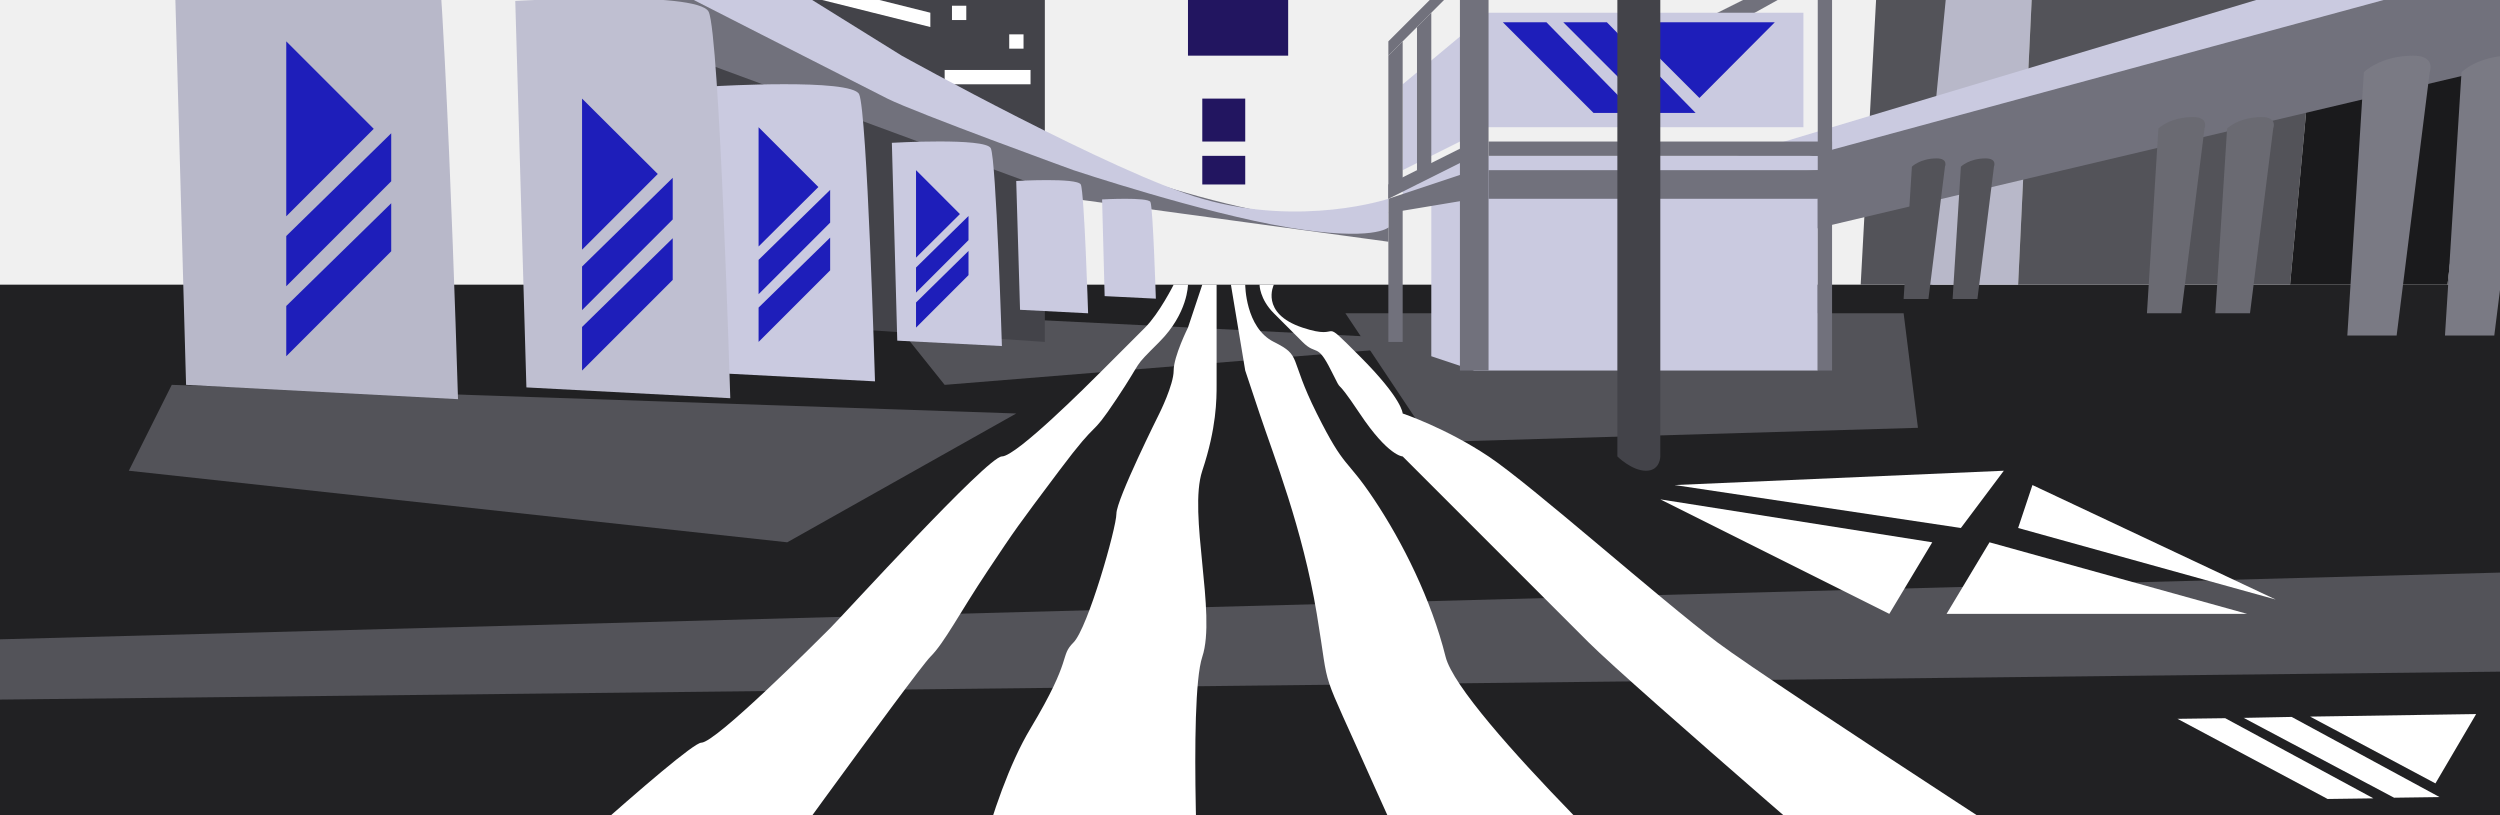
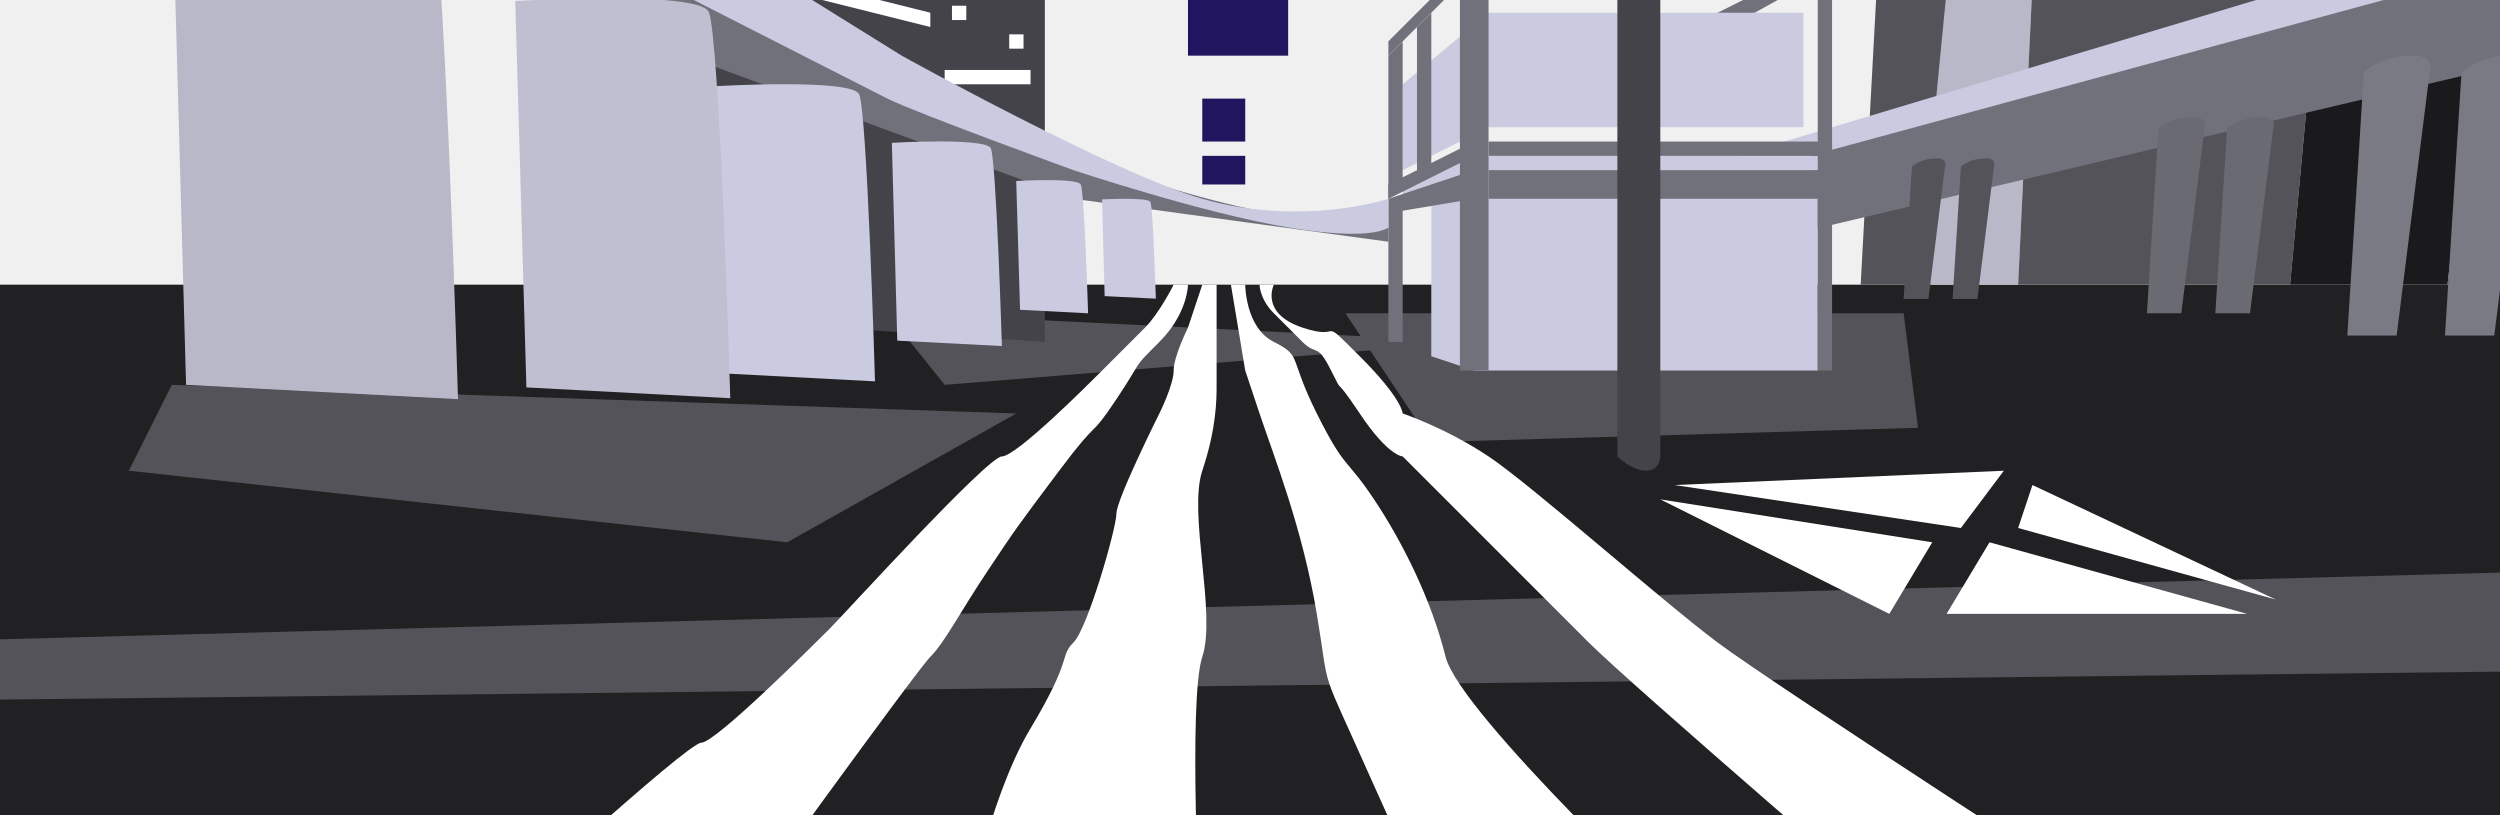
<svg xmlns="http://www.w3.org/2000/svg" version="1.1" x="0px" y="0px" width="786px" height="256px" viewBox="9 104 786 256" enable-background="new 9 104 786 256" xml:space="preserve">
  <defs>
</defs>
  <rect y="193.5" fill="#212123" width="810" height="202.5" />
  <polygon fill="#535359" points="432,202.5 459,243 612,238.5 607.5,202.5 " />
  <polygon fill="#535359" points="63,225 328.5,234 256.5,274.5 49.5,252 " />
  <path fill="#535359" d="M288,202.5c9,0,184.5,9,184.5,9L306,225L288,202.5z" />
  <polygon fill="#535359" points="9,305 814.5,283.5 810,315 4.5,324 " />
  <polygon fill="#535359" points="603,27 630,9 616.5,193.5 594,193.5 " />
  <polygon fill="#B8B8C9" points="612,193.5 630,9 652.5,4.5 643.5,193.5 " />
  <polygon fill="#535359" points="643.5,193.5 729,193.5 747,0 652.5,4.5 " />
  <polygon fill="#1A1A1C" points="729,193.5 747,0 801,0 778.5,193.5 " />
  <polygon fill="#535359" points="778.5,193.5 814.5,193.5 819,4.5 801,0 " />
  <polygon fill="#71717C" points="810,81 810,121.5 562.5,180 553.5,157.5 " />
  <polygon fill="#CACAE0" points="495,171 810,76.5 810,90 495,175.5 " />
  <polygon fill="#434349" points="337.5,63 301.5,63 247.5,49.5 202.5,49.5 202.5,202.5 337.5,211.5 " />
  <polygon fill="#CACAE0" points="459,166.5 459,216 472.5,220.5 580.5,220.5 580.5,162 472.5,162 " />
  <polygon fill="#CACAE0" points="580.5,153 580.5,157.5 450,166.5 450,162 472.5,153 " />
  <polyline fill="#71717C" points="585,90 540,112.5 544.5,117 585,94.5 " />
  <polygon fill="#CACAE0" points="450,130.5 477,108 576,108 576,144 477,144 450,157.5 " />
  <path fill="#71717C" d="M0,18h58.5c0,0,252,121.5,301.5,139.5s85.5,18,85.5,18v4.5l-99-13.5l-342-126L0,18z" />
  <rect x="382.5" y="99" fill="#221560" width="31.5" height="22.5" />
  <rect x="387" y="135" fill="#221560" width="13.5" height="13.5" />
  <rect x="387" y="153" fill="#221560" width="13.5" height="9" />
  <path fill="#B8B8C9" d="M63,63c0,0,76.5-4.5,81,4.5s9,162,9,162L67.5,225L63,63z" />
  <path fill="#CACAE0" d="M234,131.1c0,0,42.6-2.5,45.1,2.5c2.5,5,5,90.3,5,90.3l-47.7-2.5L234,131.1z" />
  <path fill="#BFBFD1" d="M171,104.3c0,0,57.4-3.4,60.8,3.4s6.8,121.5,6.8,121.5l-64.1-3.4L171,104.3z" />
  <path fill="#CACAE0" d="M289.4,148.9c0,0,29.4-1.7,31.1,1.7s3.5,62.2,3.5,62.2l-32.9-1.7L289.4,148.9z" />
  <path fill="#CACAE0" d="M328.5,160.9c0,0,19.1-1.1,20.3,1.1c1.1,2.2,2.3,40.5,2.3,40.5l-21.4-1.1L328.5,160.9z" />
  <path fill="#CACAE0" d="M355.5,166.7c0,0,14.4-0.8,15.2,0.8c0.8,1.7,1.7,30.4,1.7,30.4l-16.1-0.8L355.5,166.7z" />
  <polygon fill="#71717C" points="445.5,121.5 450,117 450,162 445.5,166.5 " />
  <polygon fill="#71717C" points="445.5,166.5 472.5,153 472.5,148.5 445.5,162 " />
  <polygon fill="#71717C" points="445.5,171 472.5,166.5 472.5,157.5 445.5,166.5 " />
  <polygon fill="#71717C" points="454.5,112.5 459,108 459,157.5 454.5,157.5 " />
  <polygon fill="#71717C" points="468,94.5 477,90 477,220.5 468,220.5 " />
  <polygon fill="#71717C" points="445.5,121.5 472.5,94.5 472.5,90 445.5,117 " />
  <polygon fill="#71717C" points="585,153 585,148.5 585,90 580.5,90 580.5,153 " />
  <rect x="477" y="148.5" fill="#71717C" width="108" height="4.5" />
  <rect x="477" y="157.5" fill="#71717C" width="108" height="9" />
  <polygon fill="#71717C" points="445.5,171 450,166.5 450,211.5 445.5,211.5 " />
  <rect x="580.5" y="166.5" fill="#71717C" width="4.5" height="54" />
  <rect x="306" y="126" fill="#FFFFFF" width="27" height="4.5" />
  <rect x="326.3" y="114.8" fill="#FFFFFF" width="4.5" height="4.5" />
  <rect x="308.3" y="105.8" fill="#FFFFFF" width="4.5" height="4.5" />
  <polygon fill="#FFFFFF" points="265.5,99 301.5,108 301.5,112.5 265.5,103.5 " />
  <path fill="#FFFFFF" d="M378,193.5c0,0-4.5,9-9,13.5s-9,9-13.5,13.5s-27,27-31.5,27s-49.5,49.5-54,54s-36,36-40.5,36  s-68,58.5-68,58.5h77c0,0,58.5-81,63-85.5s9-13.5,18-27s9-13.5,22.5-31.5s9-9,18-22.5s4.5-9,13.5-18s9-18,9-18H378z" />
  <path fill="#FFFFFF" d="M387,193.5l-4.5,13.5c0,0-4.5,9-4.5,13.5s-4.5,13.5-4.5,13.5S360,261,360,265.5s-9,36-13.5,40.5  s0,4.5-13.5,27s-21,63-21,63h74.3c0,0-3.8-72,0.7-85.5s-4.5-45,0-58.5s4.5-22.5,4.5-27s0-31.5,0-31.5H387z" />
  <path fill="#FFFFFF" d="M396,193.5l4.5,27c0,0,0,0,4.5,13.5s13.5,36,18,63s0,13.5,18,54s22,45,22,45h77c0,0-72-67.5-76.5-85.5  S450,274.5,441,261s-9-9-18-27s-4.5-18-13.5-22.5s-9-18-9-18H396z" />
  <path fill="#FFFFFF" d="M405,193.5h4.5c0,0-4.5,9,9,13.5s4.5-4.5,18,9s13.5,18,13.5,18s13.5,4.5,27,13.5s54,45,72,58.5  s136.5,90,136.5,90H611c0,0-89-76.5-102.5-90S450,247.5,450,247.5s-4.5,0-13.5-13.5s-4.5-4.5-9-13.5s-4.5-4.5-9-9s-4.5-4.5-9-9  S405,193.5,405,193.5z" />
  <path fill="#7A7A84" d="M782.9,126.7c0,0,5.2-5.2,15.5-5.2c7.3,0,5.2,5.2,5.2,5.2l-10.4,82.8h-15.5L782.9,126.7z" />
  <path fill="#7A7A84" d="M752.2,126.7c0,0,5.2-5.2,15.5-5.2c7.3,0,5.2,5.2,5.2,5.2l-10.4,82.8H747L752.2,126.7z" />
  <path fill="#6A6A72" d="M709.2,144.4c0,0,3.6-3.6,10.9-3.6c5.1,0,3.6,3.6,3.6,3.6l-7.3,58.1h-10.9L709.2,144.4z" />
  <path fill="#6A6A72" d="M687.6,144.4c0,0,3.6-3.6,10.9-3.6c5.1,0,3.6,3.6,3.6,3.6l-7.3,58.1H684L687.6,144.4z" />
  <path fill="#535359" d="M625.5,156.4c0,0,2.6-2.6,7.8-2.6c3.7,0,2.6,2.6,2.6,2.6l-5.2,41.6h-7.8L625.5,156.4z" />
  <path fill="#535359" d="M610.1,156.4c0,0,2.6-2.6,7.8-2.6c3.7,0,2.6,2.6,2.6,2.6l-5.2,41.6h-7.8L610.1,156.4z" />
  <polygon fill="#FFFFFF" points="531,261 616.5,274.5 603,297 " />
  <polygon fill="#FFFFFF" points="634.5,274.5 621,297 715.5,297 " />
  <polygon fill="#FFFFFF" points="643.5,270 724.5,292.5 648,256.5 " />
  <polygon fill="#FFFFFF" points="535.5,256.5 639,252 625.5,270 " />
  <path fill="#CACAE0" d="M445.5,166.5c0,0-27,9-58.5,0c-27.4-7.8-94.5-45-94.5-45L126,18H58.5c0,0,220.5,112.5,229.5,117  s58.5,22.5,58.5,22.5s40.5,13.5,67.5,18s31.5,0,31.5,0V166.5z" />
-   <polygon fill="#1E1EBA" points="481.5,111 510,139.5 523.1,139.5 495.2,111 " />
-   <polygon fill="#1E1EBA" points="500.5,111 529,139.5 542.1,139.5 514.2,111 " />
-   <polygon fill="#1E1EBA" points="519.5,111 543.3,134.8 567,111 " />
  <path fill="#434349" d="M517.5,247.5c0,0,4.5,4.5,9,4.5s4.5-4.5,4.5-4.5v-234h-13.5V247.5z" />
-   <polygon fill="#1E1EBA" points="99,216 132,183 132,167.9 99,200.2 " />
-   <polygon fill="#1E1EBA" points="99,194 132,161 132,145.9 99,178.2 " />
-   <polygon fill="#1E1EBA" points="99,172 126.5,144.5 99,117 " />
-   <polygon fill="#1E1EBA" points="192,220.5 220.5,192 220.5,178.9 192,206.8 " />
-   <polygon fill="#1E1EBA" points="192,201.5 220.5,173 220.5,159.9 192,187.8 " />
-   <polygon fill="#1E1EBA" points="192,182.5 215.8,158.7 192,135 " />
-   <polygon fill="#1E1EBA" points="247.5,211.5 270,189 270,178.7 247.5,200.7 " />
-   <polygon fill="#1E1EBA" points="247.5,196.5 270,174 270,163.7 247.5,185.7 " />
-   <polygon fill="#1E1EBA" points="247.5,181.5 266.3,162.8 247.5,144 " />
-   <polygon fill="#1E1EBA" points="297,207 313.5,190.5 313.5,182.9 297,199.1 " />
-   <polygon fill="#1E1EBA" points="297,196 313.5,179.5 313.5,171.9 297,188.1 " />
-   <polygon fill="#1E1EBA" points="297,185 310.8,171.3 297,157.5 " />
-   <polygon fill="#FFFFFF" points="693.6,330 740.8,355.2 755.2,355 708.6,329.8 " />
-   <polygon fill="#FFFFFF" points="714.4,329.7 761.7,354.8 776,354.6 729.5,329.4 " />
-   <polygon fill="#FFFFFF" points="735.3,329.3 774.7,350.3 787.5,328.5 " />
</svg>
